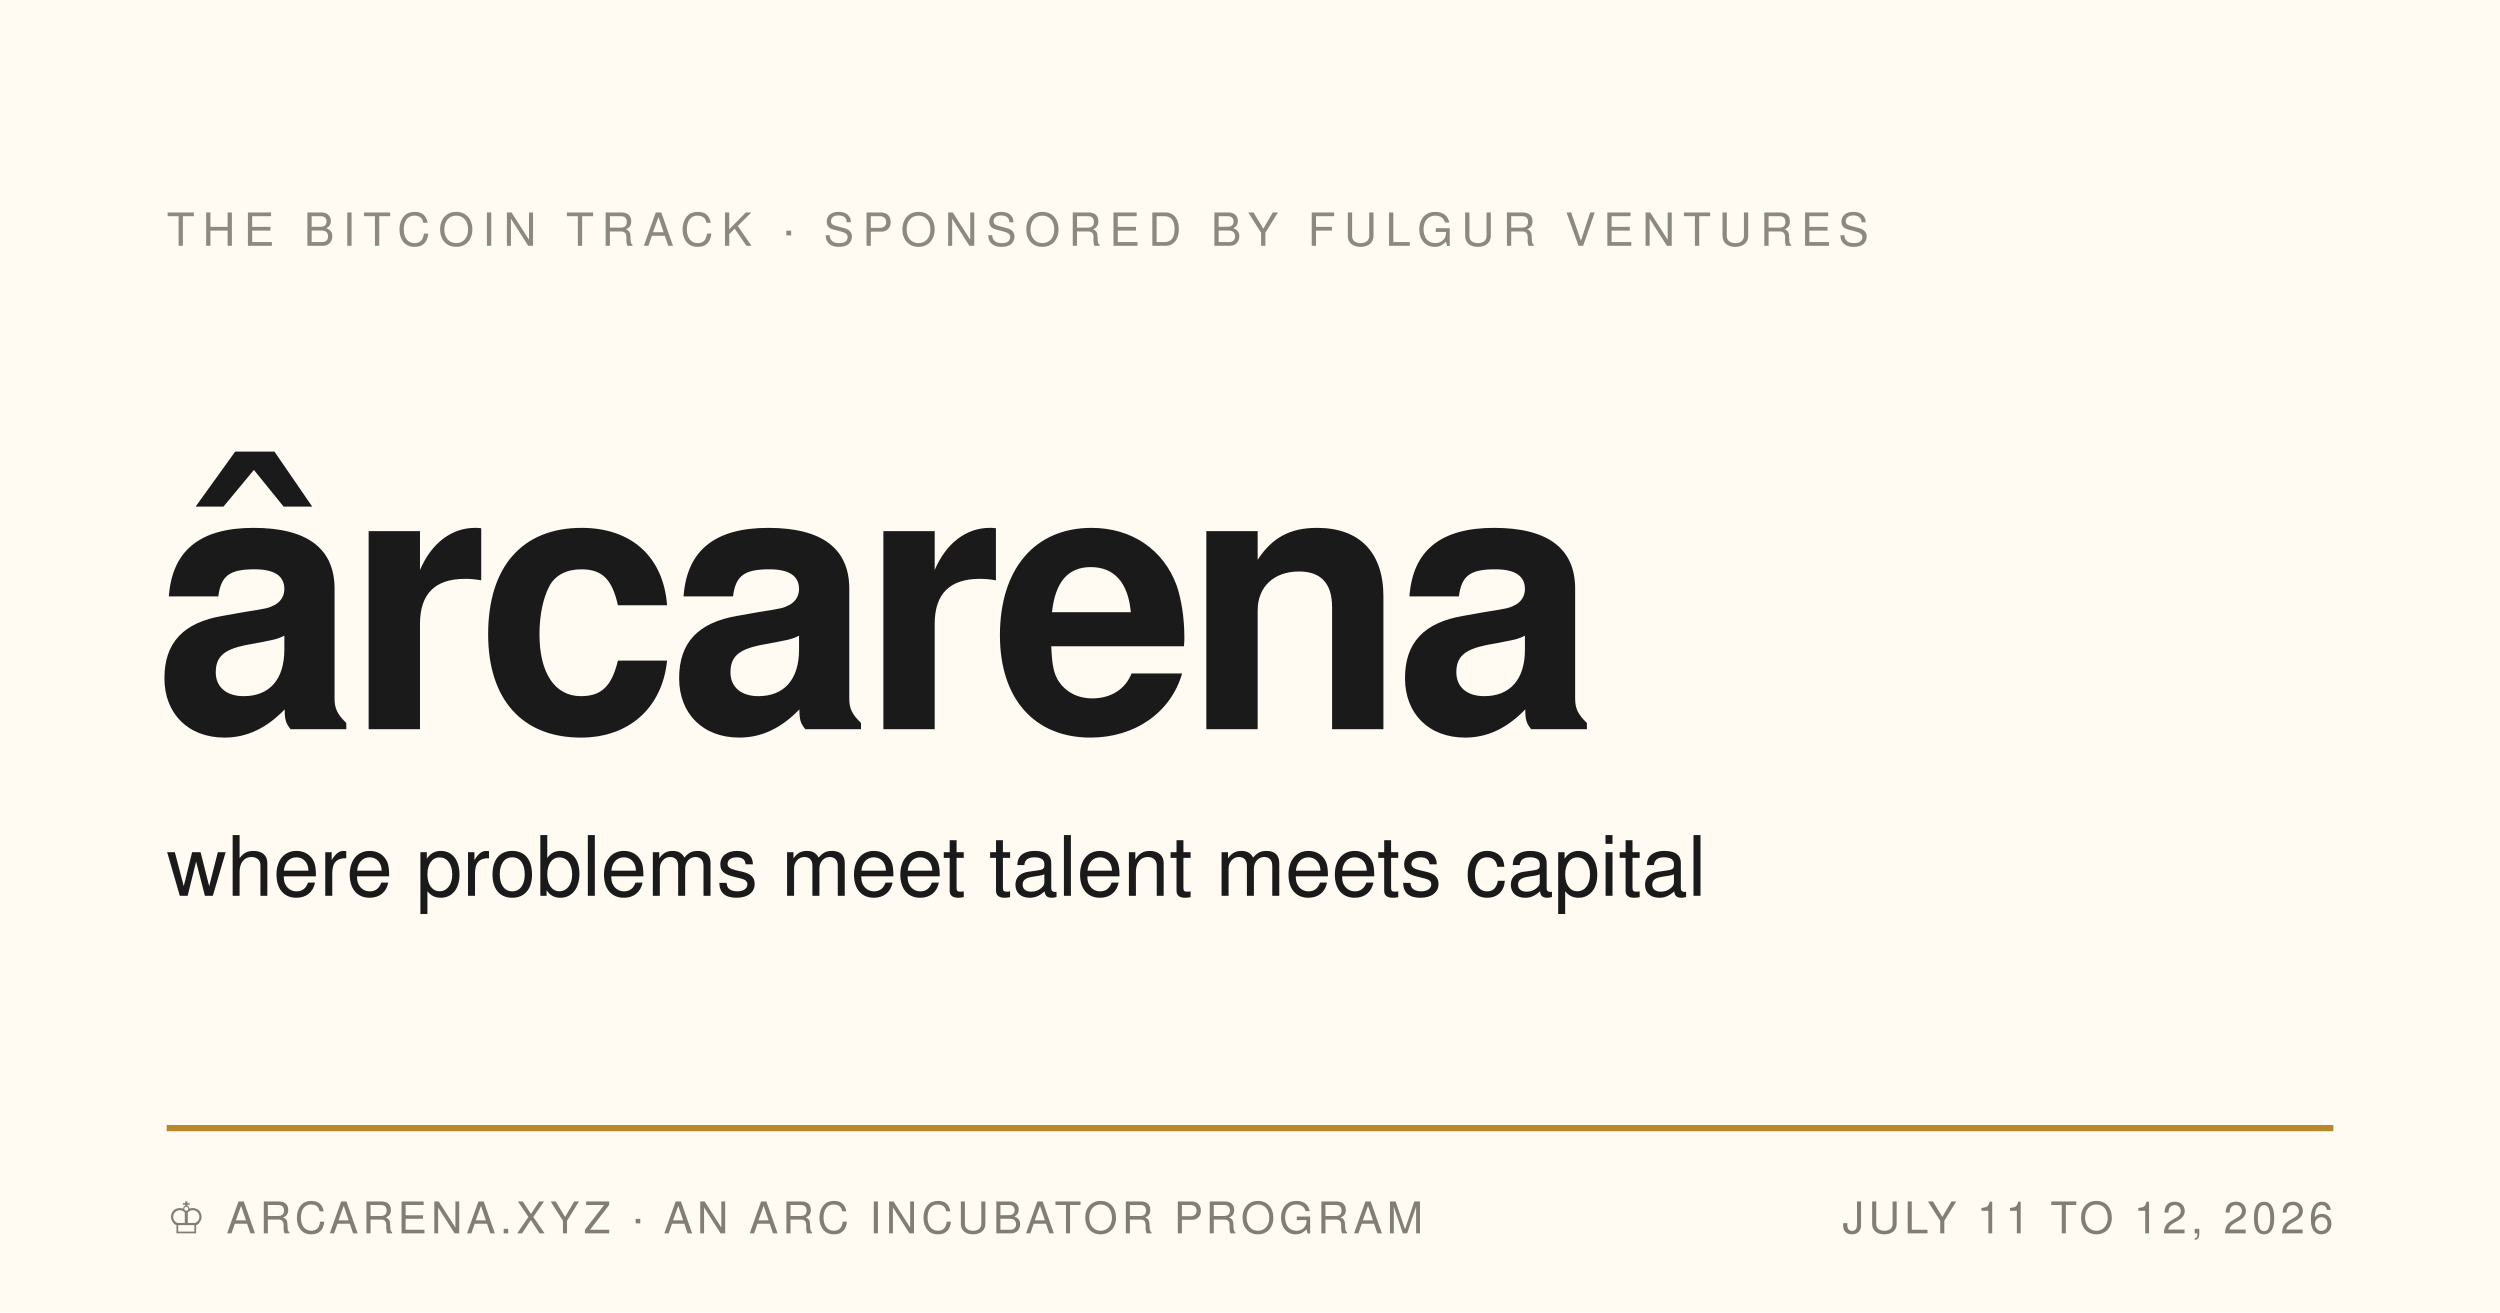
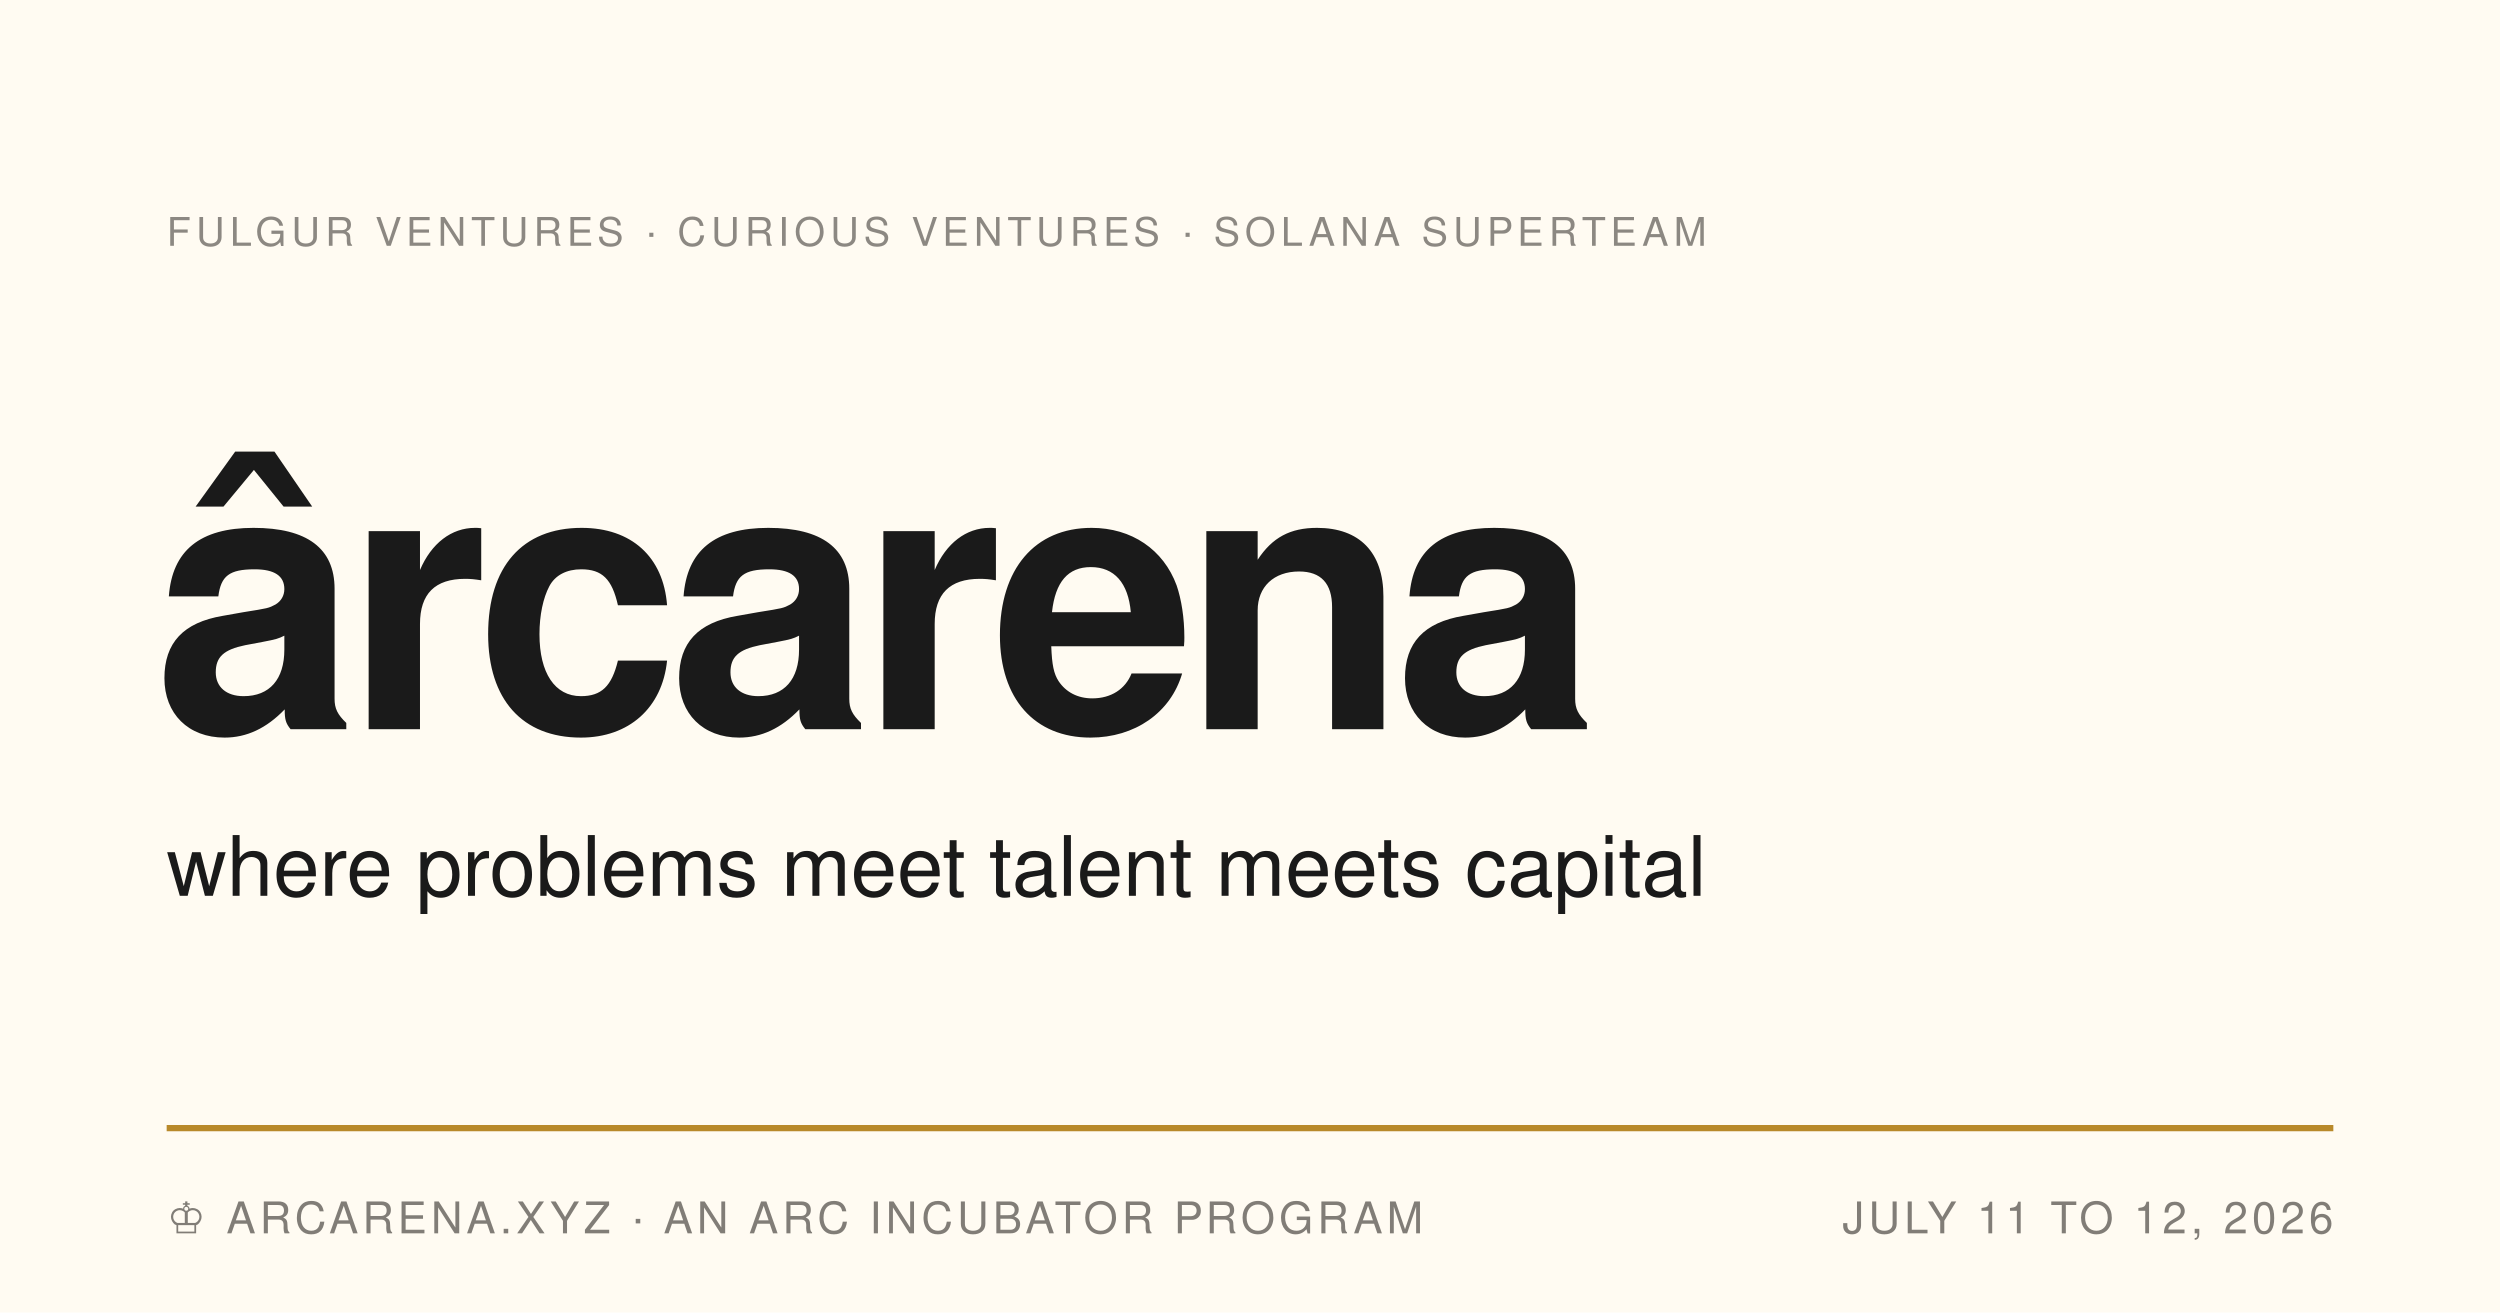
<svg xmlns="http://www.w3.org/2000/svg" width="1200" height="630" viewBox="0 0 1200 630" role="img" aria-label="arcarena, the Bitcoin track, sponsored by Fulgur Ventures">
  <rect width="1200" height="630" fill="#FFFBF2" />
-   <text x="80" y="118" font-family="Helvetica,Arial,sans-serif" font-size="22" letter-spacing="4" fill="rgba(26,22,19,0.5)">THE BITCOIN TRACK · SPONSORED BY FULGUR VENTURES</text>
+   <text x="80" y="118" font-family="Helvetica,Arial,sans-serif" font-size="19" letter-spacing="2.5" fill="rgba(26,22,19,0.5)">FULGUR VENTURES · CURIOUS VENTURES · SOLANA SUPERTEAM</text>
  <text x="74" y="350" font-family="Helvetica,Arial,sans-serif" font-weight="700" font-size="176" letter-spacing="-6" fill="#1A1A1A">ârcarena</text>
  <text x="80" y="430" font-family="Helvetica,Arial,sans-serif" font-weight="500" font-size="40" fill="#1A1A1A">where problems meet talent meets capital</text>
  <rect x="80" y="540" width="1040" height="3" fill="#B8892A" />
  <text x="80" y="592" font-family="Helvetica,Arial,sans-serif" font-size="21" letter-spacing="2" fill="rgba(26,22,19,0.55)">♔ ARCARENA.XYZ · AN ARC INCUBATOR PROGRAM</text>
  <text x="1120" y="592" text-anchor="end" font-family="Helvetica,Arial,sans-serif" font-size="21" letter-spacing="2" fill="rgba(26,22,19,0.55)">JULY 11 TO 12, 2026</text>
</svg>
